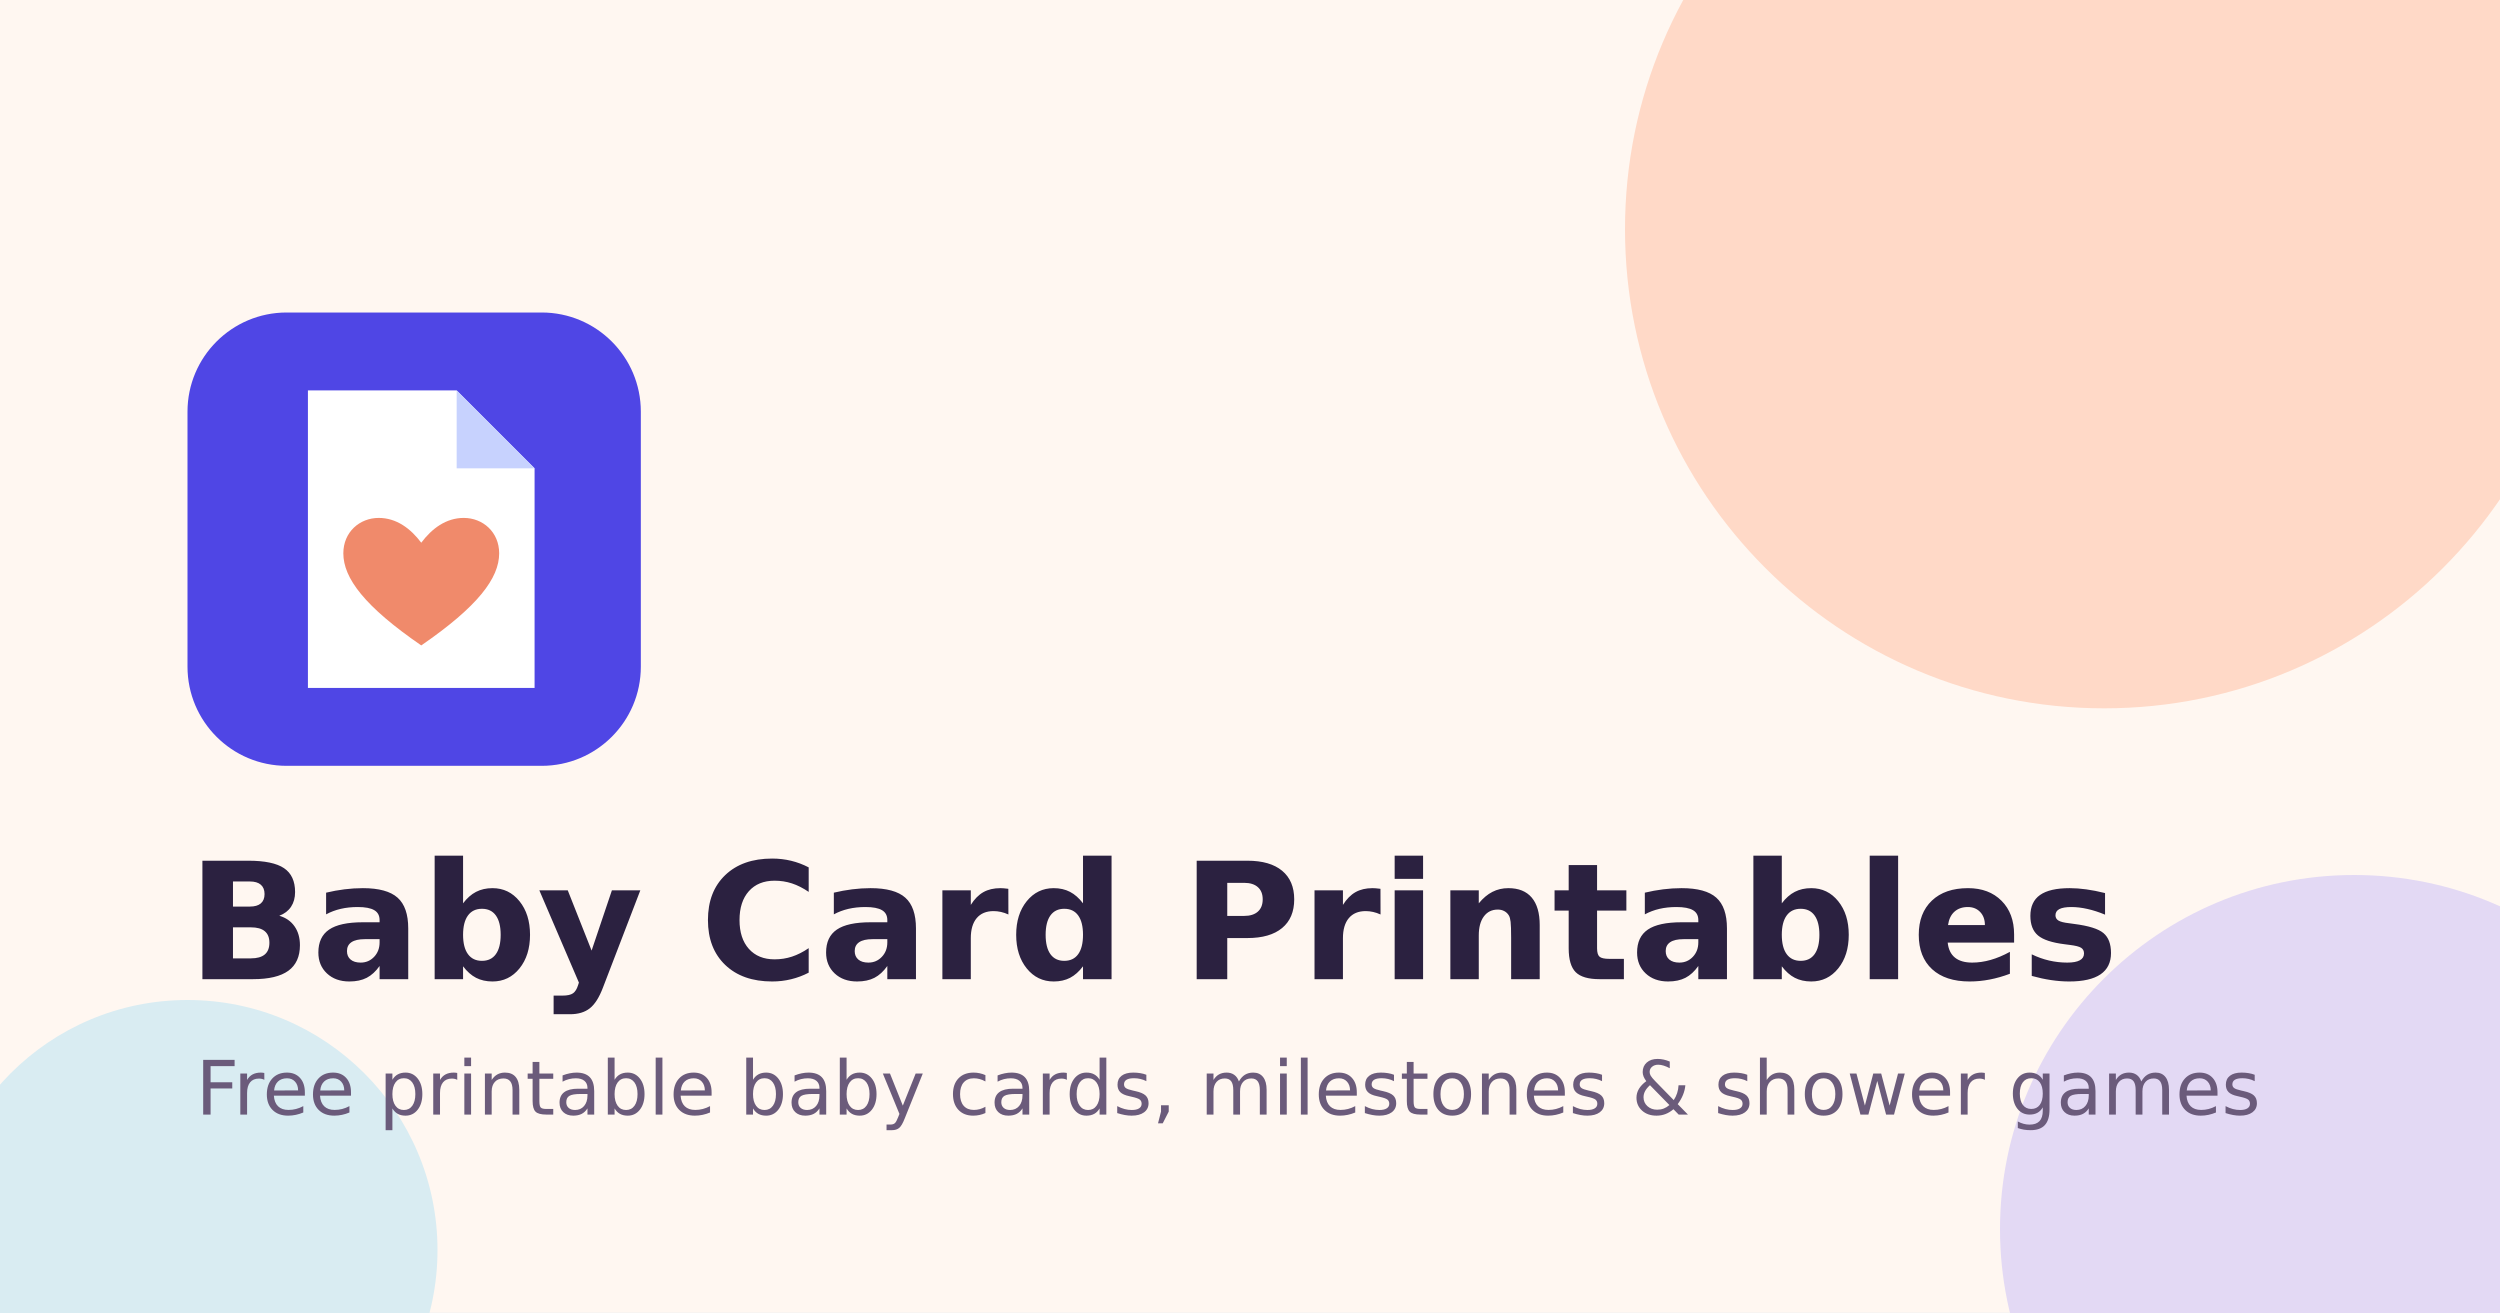
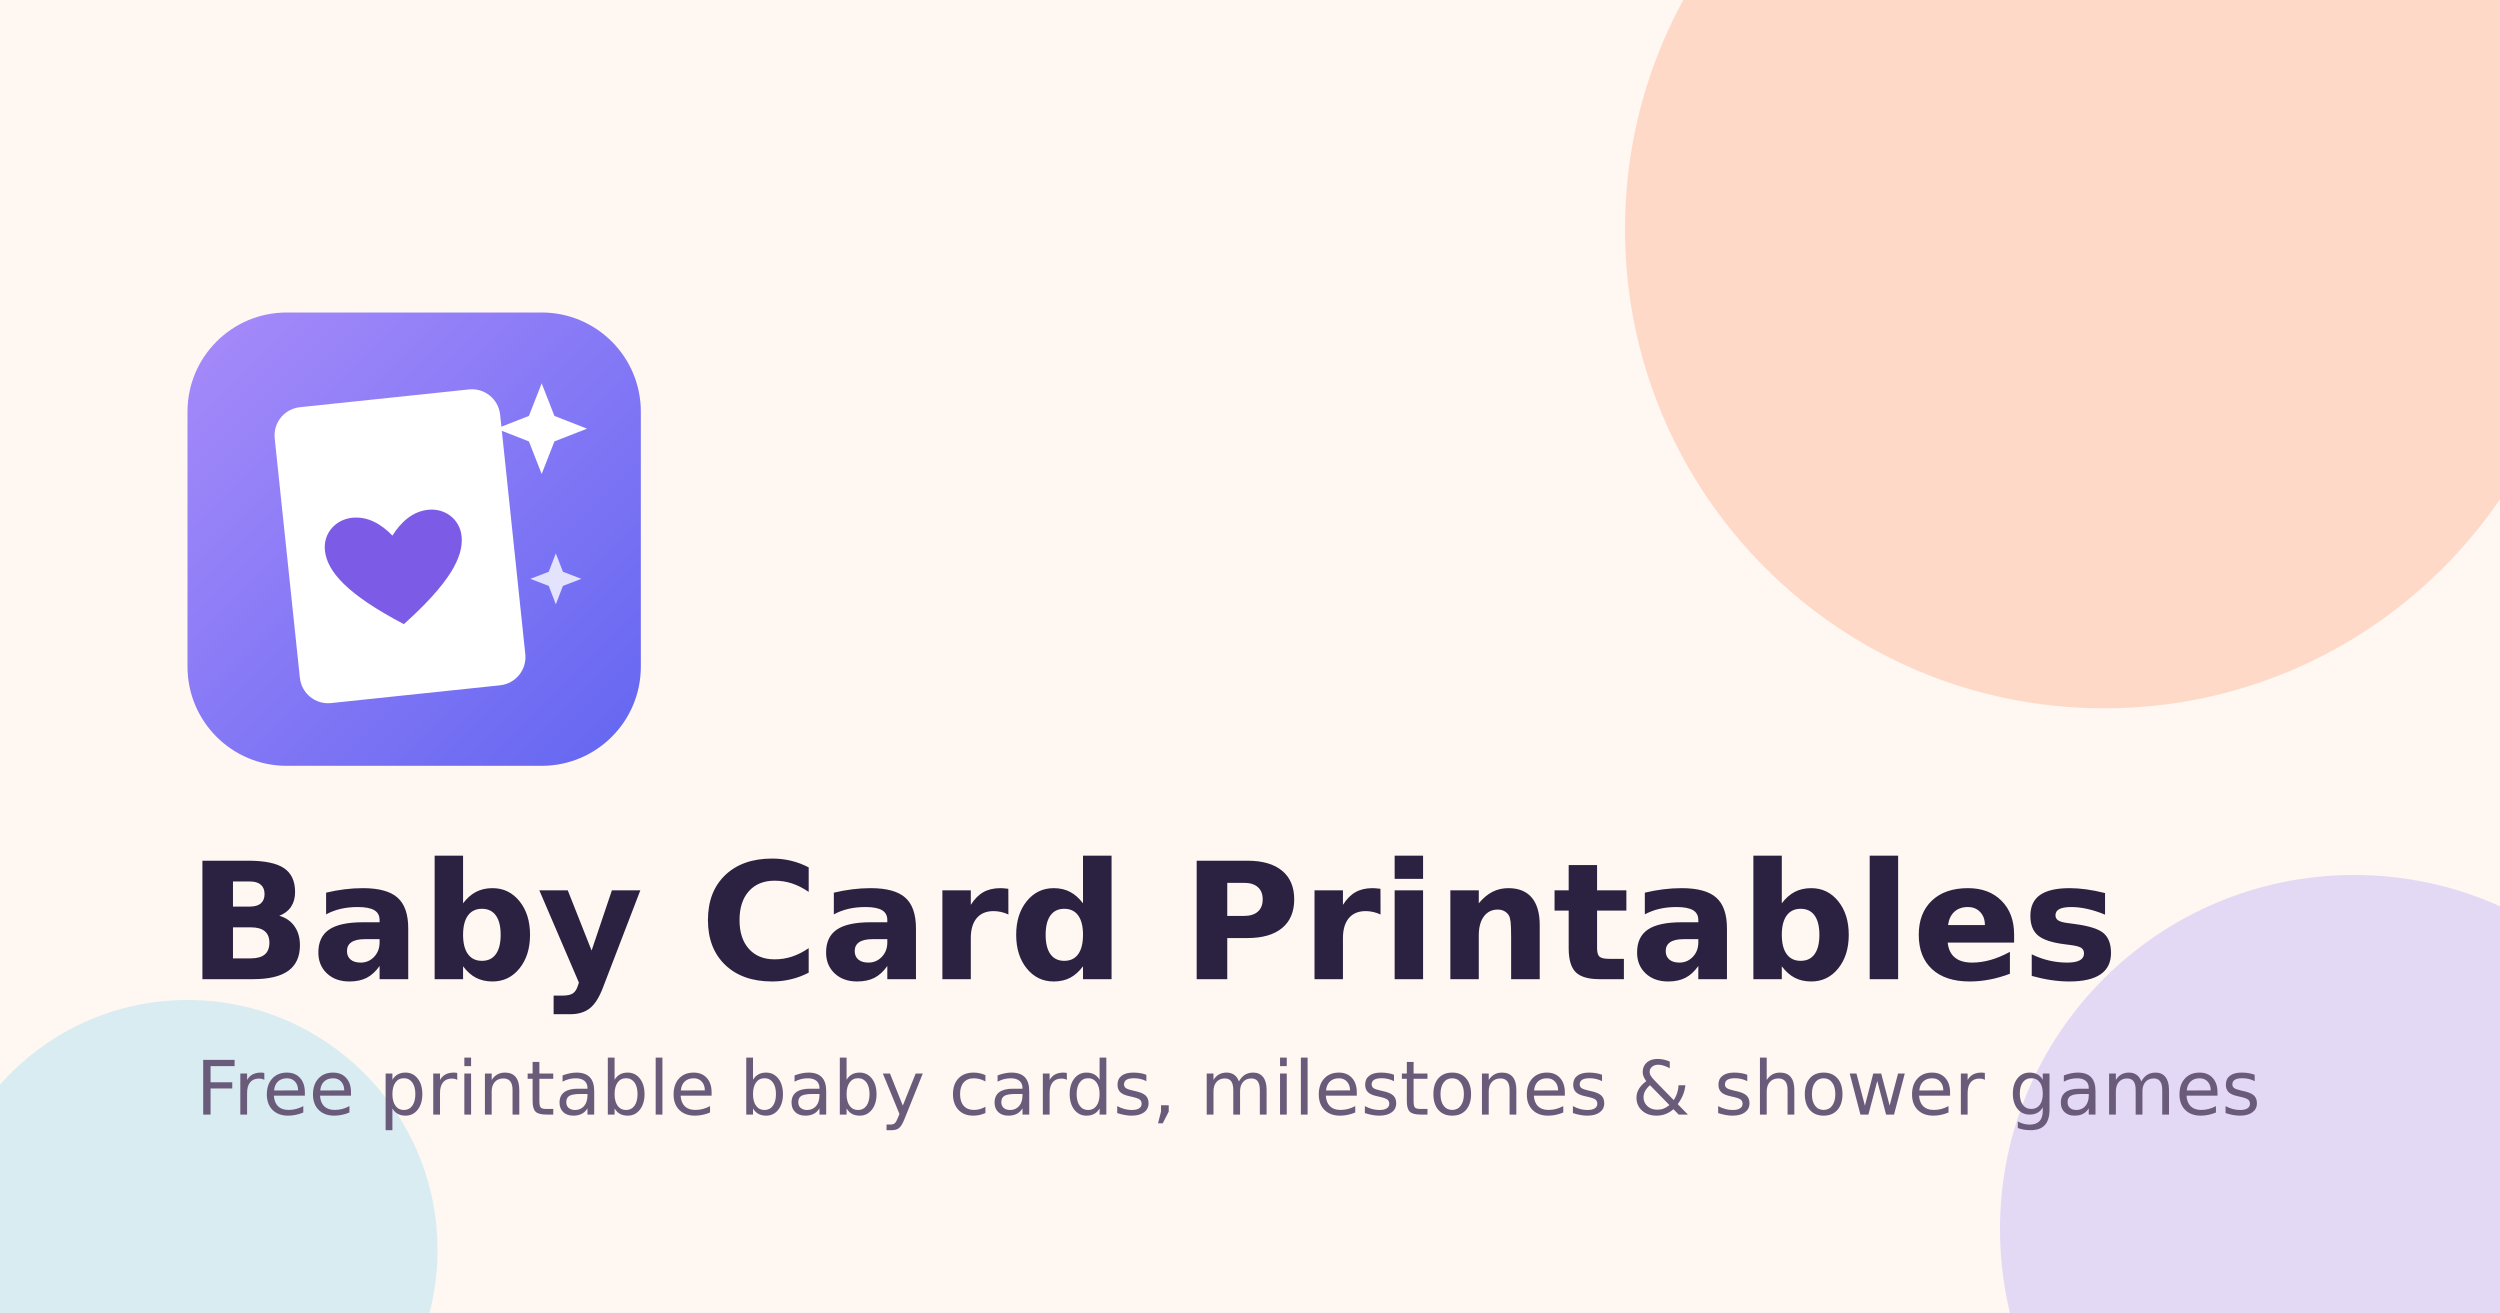
<svg xmlns="http://www.w3.org/2000/svg" width="1200" height="630" viewBox="0 0 1200 630">
  <rect width="1200" height="630" fill="#fff7f1" />
  <circle cx="1010" cy="110" r="230" fill="#ffd9c7" />
  <circle cx="1130" cy="590" r="170" fill="#e3d9f4" />
  <circle cx="90" cy="600" r="120" fill="#d9ecf2" />
  <g transform="translate(90 150) scale(3.4)">
-     <rect width="64" height="64" rx="14" fill="#4f46e5" />
-     <path d="M17 11H38L49 22V53H17Z" fill="#fff" />
-     <path d="M38 11V22H49Z" fill="#c7d2fe" />
-     <path d="M33 47C25 41.5 22 37.5 22 34C22 31 24.3 29 27 29C29.5 29 31.5 30.5 33 32.5C34.5 30.5 36.5 29 39 29C41.7 29 44 31 44 34C44 37.5 41 41.5 33 47Z" fill="#f08a6b" />
+     <defs>
+       <linearGradient id="g" x1="0" y1="0" x2="1" y2="1">
+         <stop offset="0" stop-color="#a78bfa" />
+         <stop offset="1" stop-color="#6366f1" />
+       </linearGradient>
+     </defs>
+     <rect width="64" height="64" rx="14" fill="url(#g)" />
+     <rect x="14" y="12" width="32" height="42" rx="4" fill="#fff" transform="rotate(-6 30 33)" />
+     <path d="M29.5 44C22 39 19.5 35.5 19.5 32.5C19.5 30 21.5 28.3 23.8 28.3C26 28.3 27.8 29.6 29.2 31.4C30.6 29.6 32.4 28.3 34.6 28.3C36.9 28.3 38.9 30 38.9 32.5C38.9 35.5 36.4 39 29.5 44Z" fill="#7c5ce6" transform="rotate(-6 30 34)" />
+     <path d="M50 10l1.8 4.6 4.6 1.8-4.6 1.8L50 22.8l-1.8-4.6-4.6-1.8 4.6-1.8Z" fill="#fff" />
+     <path d="M52 34l1 2.6 2.6 1-2.6 1-1 2.6-1-2.6-2.6-1 2.6-1Z" fill="#fff" opacity=".8" />
  </g>
  <text x="90" y="470" font-family="DejaVu Sans,Arial,sans-serif" font-weight="800" font-size="78" fill="#2b2140">Baby Card Printables</text>
  <text x="94" y="535" font-family="DejaVu Sans,Arial,sans-serif" font-size="36" fill="#6b5b7b">Free printable baby cards, milestones &amp; shower games</text>
</svg>
